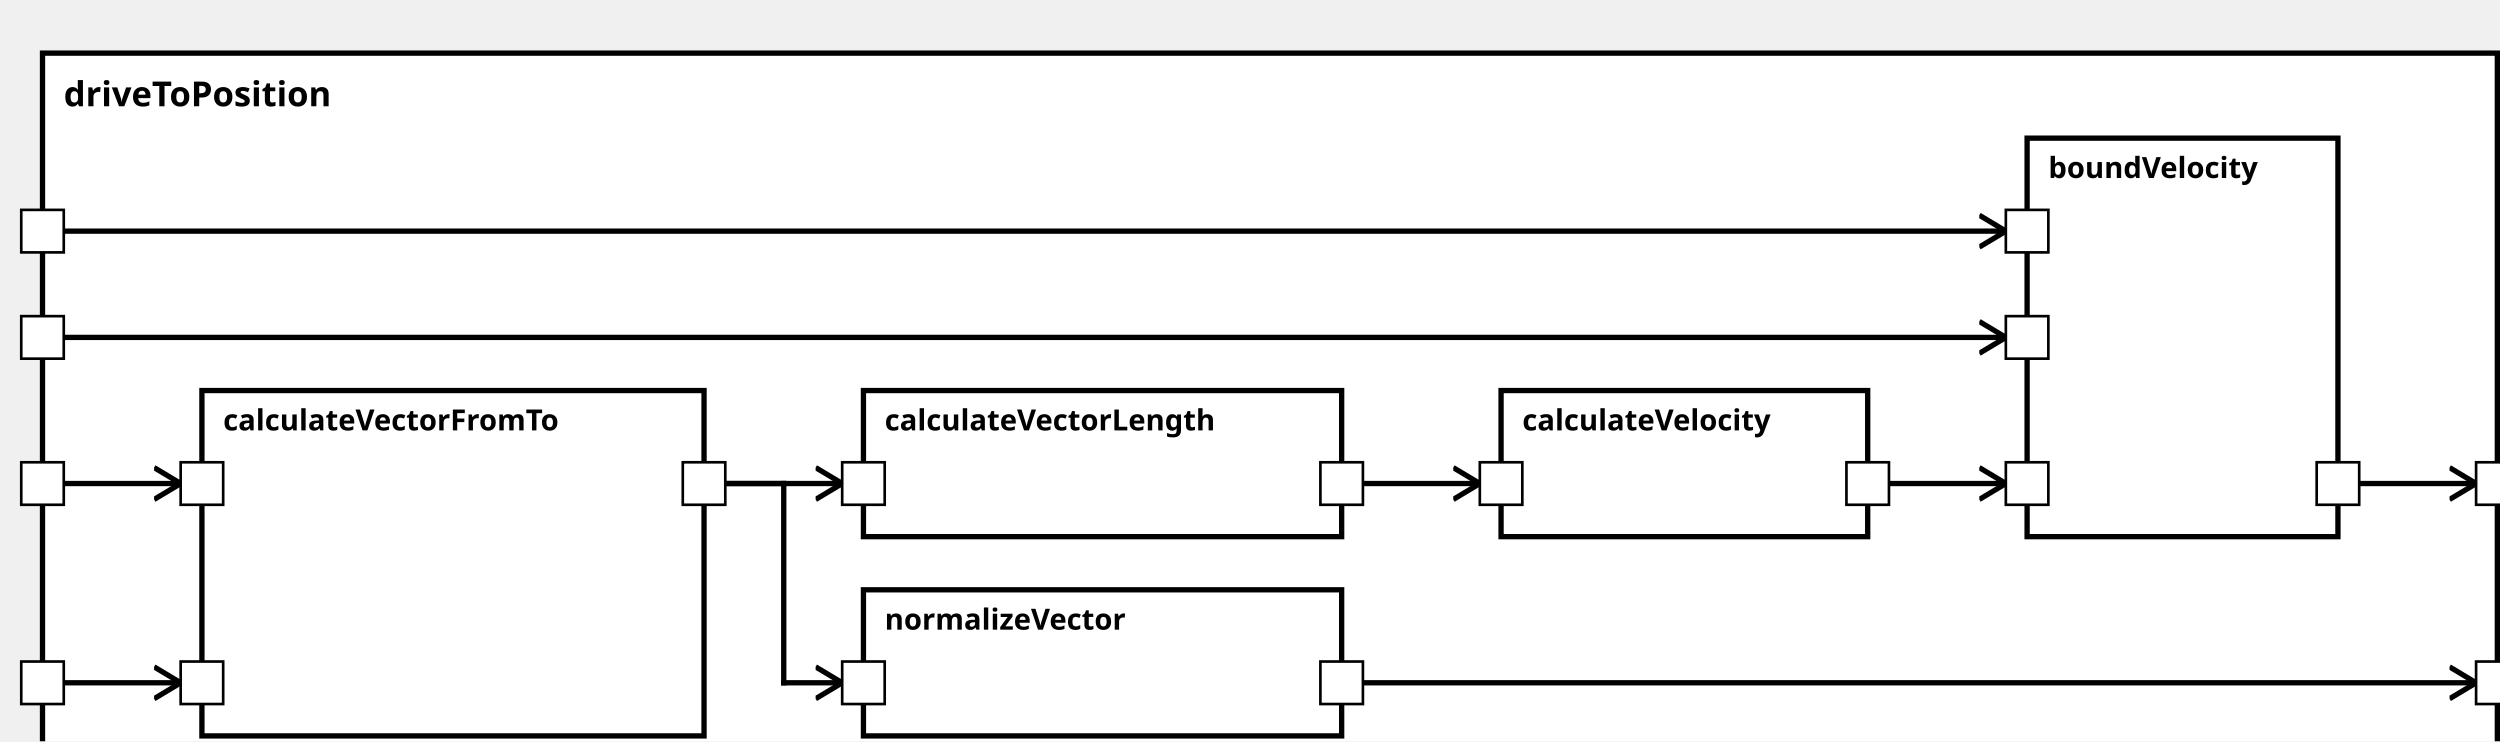
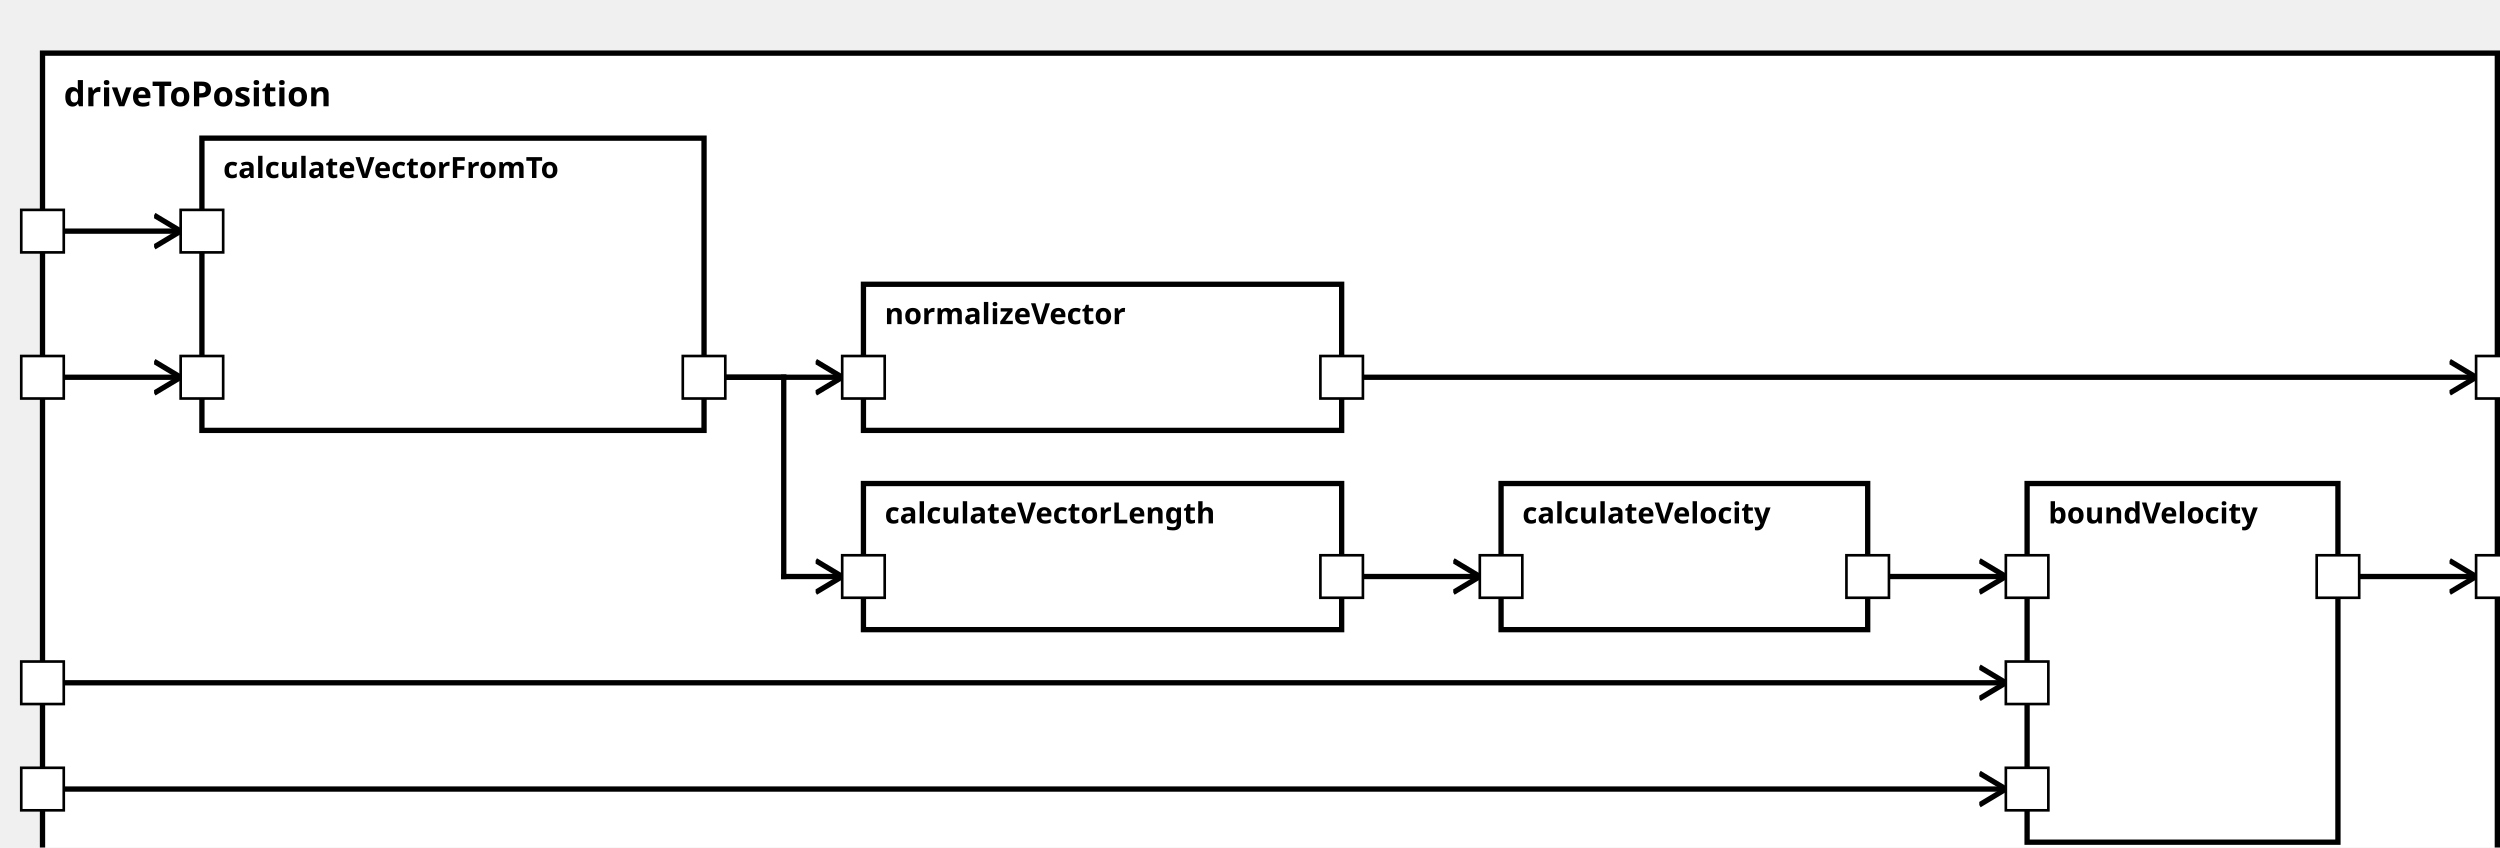
<svg xmlns="http://www.w3.org/2000/svg" xmlns:xlink="http://www.w3.org/1999/xlink" width="100%" height="100%" version="1.1">
  <svg version="1.1">
    <g transform="translate(16 20)">
-       <rect id="70" width="924" height="277" style="fill:white;stroke:black;stroke-width:2;fill-opacity:1.0;stroke-opacity:1.0" />
+       <rect id="68" width="924" height="317" style="fill:white;stroke:black;stroke-width:2;fill-opacity:1.0;stroke-opacity:1.0" />
      <text x="8" y="20" style="font-weight: bold" font-family="Verdana" font-size="13" fill="black">
            driveToPosition
    </text>
    </g>
  </svg>
-   <g transform="translate(76 147)">
-     <rect data-name="autopilot.behavior.driveToPosition.calculateVectorFromTo" id="72" width="189" height="130" style="fill:white;stroke:black;stroke-width:2;fill-opacity:1.0;stroke-opacity:1.0" />
+   <g transform="translate(76 52)">
+     <rect data-name="autopilot.behavior.driveToPosition.calculateVectorFromTo" id="70" width="189" height="110" style="fill:white;stroke:black;stroke-width:2;fill-opacity:1.0;stroke-opacity:1.0" />
    <text x="8" y="15" alignment-baseline="middle" style="font-weight: bold" font-family="Verdana" font-size="11" fill="black">
    calculateVectorFromTo
    </text>
  </g>
-   <g transform="translate(325 222)">
-     <rect data-name="autopilot.behavior.driveToPosition.normalizeVector" id="74" width="180" height="55" style="fill:white;stroke:black;stroke-width:2;fill-opacity:1.0;stroke-opacity:1.0" />
+   <g transform="translate(325 107)">
+     <rect data-name="autopilot.behavior.driveToPosition.normalizeVector" id="71" width="180" height="55" style="fill:white;stroke:black;stroke-width:2;fill-opacity:1.0;stroke-opacity:1.0" />
    <text x="8" y="15" alignment-baseline="middle" style="font-weight: bold" font-family="Verdana" font-size="11" fill="black">
    normalizeVector
    </text>
  </g>
-   <g transform="translate(325 147)">
-     <rect data-name="autopilot.behavior.driveToPosition.calculateVectorLength" id="73" width="180" height="55" style="fill:white;stroke:black;stroke-width:2;fill-opacity:1.0;stroke-opacity:1.0" />
+   <g transform="translate(325 182)">
+     <rect data-name="autopilot.behavior.driveToPosition.calculateVectorLength" id="72" width="180" height="55" style="fill:white;stroke:black;stroke-width:2;fill-opacity:1.0;stroke-opacity:1.0" />
    <text x="8" y="15" alignment-baseline="middle" style="font-weight: bold" font-family="Verdana" font-size="11" fill="black">
    calculateVectorLength
    </text>
  </g>
-   <g transform="translate(565 147)">
-     <rect data-name="autopilot.behavior.driveToPosition.calculateVelocity" id="75" width="138" height="55" style="fill:white;stroke:black;stroke-width:2;fill-opacity:1.0;stroke-opacity:1.0" />
+   <g transform="translate(565 182)">
+     <rect data-name="autopilot.behavior.driveToPosition.calculateVelocity" id="73" width="138" height="55" style="fill:white;stroke:black;stroke-width:2;fill-opacity:1.0;stroke-opacity:1.0" />
    <text x="8" y="15" alignment-baseline="middle" style="font-weight: bold" font-family="Verdana" font-size="11" fill="black">
    calculateVelocity
    </text>
  </g>
-   <g transform="translate(763 52)">
-     <rect data-name="autopilot.behavior.driveToPosition.boundVelocity" id="76" width="117" height="150" style="fill:white;stroke:black;stroke-width:2;fill-opacity:1.0;stroke-opacity:1.0" />
+   <g transform="translate(763 182)">
+     <rect data-name="autopilot.behavior.driveToPosition.boundVelocity" id="74" width="117" height="135" style="fill:white;stroke:black;stroke-width:2;fill-opacity:1.0;stroke-opacity:1.0" />
    <text x="8" y="15" alignment-baseline="middle" style="font-weight: bold" font-family="Verdana" font-size="11" fill="black">
    boundVelocity
    </text>
  </g>
  <defs>
    <marker id="0,0,0" markerWidth="13" markerHeight="13" refX="5" refY="5" orient="auto">
      <polyline points="0,2 5,5 0,8" style="fill:none; stroke:rgb(0,0,0);                     stroke-width:1" />
    </marker>
  </defs>
-   <line stroke-linecap="square" x1="505" y1="257" x2="932" y2="257" style="stroke:rgb(0, 0,0);             stroke-width:2;                 marker-end: url(#0,0,0)             " />
-   <line stroke-linecap="square" x1="880" y1="182" x2="932" y2="182" style="stroke:rgb(0, 0,0);             stroke-width:2;                 marker-end: url(#0,0,0)             " />
-   <line stroke-linecap="square" x1="16" y1="257" x2="68" y2="257" style="stroke:rgb(0, 0,0);             stroke-width:2;                 marker-end: url(#0,0,0)             " />
-   <line stroke-linecap="square" x1="16" y1="182" x2="68" y2="182" style="stroke:rgb(0, 0,0);             stroke-width:2;                 marker-end: url(#0,0,0)             " />
-   <line stroke-linecap="square" x1="265" y1="182" x2="295" y2="182" style="stroke:rgb(0, 0,0);             stroke-width:2; " />
-   <line stroke-linecap="square" x1="295" y1="182" x2="295" y2="257" style="stroke:rgb(0, 0,0);             stroke-width:2; " />
-   <line stroke-linecap="square" x1="295" y1="257" x2="317" y2="257" style="stroke:rgb(0, 0,0);             stroke-width:2;                 marker-end: url(#0,0,0)             " />
-   <line stroke-linecap="square" x1="265" y1="182" x2="317" y2="182" style="stroke:rgb(0, 0,0);             stroke-width:2;                 marker-end: url(#0,0,0)             " />
-   <line stroke-linecap="square" x1="505" y1="182" x2="557" y2="182" style="stroke:rgb(0, 0,0);             stroke-width:2;                 marker-end: url(#0,0,0)             " />
-   <line stroke-linecap="square" x1="16" y1="127" x2="755" y2="127" style="stroke:rgb(0, 0,0);             stroke-width:2;                 marker-end: url(#0,0,0)             " />
-   <line stroke-linecap="square" x1="16" y1="87" x2="755" y2="87" style="stroke:rgb(0, 0,0);             stroke-width:2;                 marker-end: url(#0,0,0)             " />
-   <line stroke-linecap="square" x1="703" y1="182" x2="755" y2="182" style="stroke:rgb(0, 0,0);             stroke-width:2;                 marker-end: url(#0,0,0)             " />
+   <line stroke-linecap="square" x1="505" y1="142" x2="932" y2="142" style="stroke:rgb(0, 0,0);             stroke-width:2;                 marker-end: url(#0,0,0)             " />
+   <line stroke-linecap="square" x1="880" y1="217" x2="932" y2="217" style="stroke:rgb(0, 0,0);             stroke-width:2;                 marker-end: url(#0,0,0)             " />
+   <line stroke-linecap="square" x1="16" y1="142" x2="68" y2="142" style="stroke:rgb(0, 0,0);             stroke-width:2;                 marker-end: url(#0,0,0)             " />
+   <line stroke-linecap="square" x1="16" y1="87" x2="68" y2="87" style="stroke:rgb(0, 0,0);             stroke-width:2;                 marker-end: url(#0,0,0)             " />
+   <line stroke-linecap="square" x1="265" y1="142" x2="317" y2="142" style="stroke:rgb(0, 0,0);             stroke-width:2;                 marker-end: url(#0,0,0)             " />
+   <line stroke-linecap="square" x1="265" y1="142" x2="295" y2="142" style="stroke:rgb(0, 0,0);             stroke-width:2; " />
+   <line stroke-linecap="square" x1="295" y1="142" x2="295" y2="217" style="stroke:rgb(0, 0,0);             stroke-width:2; " />
+   <line stroke-linecap="square" x1="295" y1="217" x2="317" y2="217" style="stroke:rgb(0, 0,0);             stroke-width:2;                 marker-end: url(#0,0,0)             " />
+   <line stroke-linecap="square" x1="505" y1="217" x2="557" y2="217" style="stroke:rgb(0, 0,0);             stroke-width:2;                 marker-end: url(#0,0,0)             " />
+   <line stroke-linecap="square" x1="16" y1="297" x2="755" y2="297" style="stroke:rgb(0, 0,0);             stroke-width:2;                 marker-end: url(#0,0,0)             " />
+   <line stroke-linecap="square" x1="16" y1="257" x2="755" y2="257" style="stroke:rgb(0, 0,0);             stroke-width:2;                 marker-end: url(#0,0,0)             " />
+   <line stroke-linecap="square" x1="703" y1="217" x2="755" y2="217" style="stroke:rgb(0, 0,0);             stroke-width:2;                 marker-end: url(#0,0,0)             " />
  <defs>
    <rect id="port" x="0" y="0" width="16" height="16" style="fill:white;stroke:rgb(0,0,0);stroke-width:1;fill-opacity:1.0;stroke-opacity:1.0" />
  </defs>
-   <use x="8" y="249" xlink:href="#port" />
-   <text text-anchor="end" alignment-baseline="middle" x="4" y="259" transform="rotate(0,4,259)" style="font-weight: regular" font-family="Verdana" font-size="9" fill="black">
- 
- </text>
-   <use x="8" y="174" xlink:href="#port" />
-   <text text-anchor="end" alignment-baseline="middle" x="4" y="184" transform="rotate(0,4,184)" style="font-weight: regular" font-family="Verdana" font-size="9" fill="black">
- 
- </text>
-   <use x="8" y="119" xlink:href="#port" />
-   <text text-anchor="end" alignment-baseline="middle" x="4" y="129" transform="rotate(0,4,129)" style="font-weight: regular" font-family="Verdana" font-size="9" fill="black">
+   <use x="8" y="134" xlink:href="#port" />
+   <text text-anchor="end" alignment-baseline="middle" x="4" y="144" transform="rotate(0,4,144)" style="font-weight: regular" font-family="Verdana" font-size="9" fill="black">

</text>
  <use x="8" y="79" xlink:href="#port" />
  <text text-anchor="end" alignment-baseline="middle" x="4" y="89" transform="rotate(0,4,89)" style="font-weight: regular" font-family="Verdana" font-size="9" fill="black">

</text>
-   <use x="932" y="249" xlink:href="#port" />
-   <text text-anchor="start" alignment-baseline="middle" x="952" y="259" transform="rotate(0,952,259)" style="font-weight: regular" font-family="Verdana" font-size="9" fill="black">
+   <use x="8" y="289" xlink:href="#port" />
+   <text text-anchor="end" alignment-baseline="middle" x="4" y="299" transform="rotate(0,4,299)" style="font-weight: regular" font-family="Verdana" font-size="9" fill="black">

</text>
-   <use x="932" y="174" xlink:href="#port" />
-   <text text-anchor="start" alignment-baseline="middle" x="952" y="184" transform="rotate(0,952,184)" style="font-weight: regular" font-family="Verdana" font-size="9" fill="black">
+   <use x="8" y="249" xlink:href="#port" />
+   <text text-anchor="end" alignment-baseline="middle" x="4" y="259" transform="rotate(0,4,259)" style="font-weight: regular" font-family="Verdana" font-size="9" fill="black">

</text>
-   <use x="68" y="249" xlink:href="#port" />
-   <text text-anchor="start" alignment-baseline="middle" x="87" y="259" transform="rotate(0,87,259)" style="font-weight: regular" font-family="Verdana" font-size="9" fill="black">
+   <use x="932" y="134" xlink:href="#port" />
+   <text text-anchor="start" alignment-baseline="middle" x="952" y="144" transform="rotate(0,952,144)" style="font-weight: regular" font-family="Verdana" font-size="9" fill="black">

</text>
-   <use x="68" y="174" xlink:href="#port" />
-   <text text-anchor="start" alignment-baseline="middle" x="87" y="184" transform="rotate(0,87,184)" style="font-weight: regular" font-family="Verdana" font-size="9" fill="black">
+   <use x="932" y="209" xlink:href="#port" />
+   <text text-anchor="start" alignment-baseline="middle" x="952" y="219" transform="rotate(0,952,219)" style="font-weight: regular" font-family="Verdana" font-size="9" fill="black">

</text>
-   <use x="257" y="174" xlink:href="#port" />
-   <text text-anchor="end" alignment-baseline="middle" x="254" y="184" transform="rotate(0,254,184)" style="font-weight: regular" font-family="Verdana" font-size="9" fill="black">
+   <use x="68" y="134" xlink:href="#port" />
+   <text text-anchor="start" alignment-baseline="middle" x="87" y="144" transform="rotate(0,87,144)" style="font-weight: regular" font-family="Verdana" font-size="9" fill="black">

</text>
-   <use x="317" y="249" xlink:href="#port" />
-   <text text-anchor="start" alignment-baseline="middle" x="336" y="259" transform="rotate(0,336,259)" style="font-weight: regular" font-family="Verdana" font-size="9" fill="black">
+   <use x="68" y="79" xlink:href="#port" />
+   <text text-anchor="start" alignment-baseline="middle" x="87" y="89" transform="rotate(0,87,89)" style="font-weight: regular" font-family="Verdana" font-size="9" fill="black">

</text>
-   <use x="497" y="249" xlink:href="#port" />
-   <text text-anchor="end" alignment-baseline="middle" x="494" y="259" transform="rotate(0,494,259)" style="font-weight: regular" font-family="Verdana" font-size="9" fill="black">
+   <use x="257" y="134" xlink:href="#port" />
+   <text text-anchor="end" alignment-baseline="middle" x="254" y="144" transform="rotate(0,254,144)" style="font-weight: regular" font-family="Verdana" font-size="9" fill="black">

</text>
-   <use x="317" y="174" xlink:href="#port" />
-   <text text-anchor="start" alignment-baseline="middle" x="336" y="184" transform="rotate(0,336,184)" style="font-weight: regular" font-family="Verdana" font-size="9" fill="black">
+   <use x="317" y="134" xlink:href="#port" />
+   <text text-anchor="start" alignment-baseline="middle" x="336" y="144" transform="rotate(0,336,144)" style="font-weight: regular" font-family="Verdana" font-size="9" fill="black">

</text>
-   <use x="497" y="174" xlink:href="#port" />
-   <text text-anchor="end" alignment-baseline="middle" x="494" y="184" transform="rotate(0,494,184)" style="font-weight: regular" font-family="Verdana" font-size="9" fill="black">
+   <use x="497" y="134" xlink:href="#port" />
+   <text text-anchor="end" alignment-baseline="middle" x="494" y="144" transform="rotate(0,494,144)" style="font-weight: regular" font-family="Verdana" font-size="9" fill="black">

</text>
-   <use x="557" y="174" xlink:href="#port" />
-   <text text-anchor="start" alignment-baseline="middle" x="576" y="184" transform="rotate(0,576,184)" style="font-weight: regular" font-family="Verdana" font-size="9" fill="black">
+   <use x="317" y="209" xlink:href="#port" />
+   <text text-anchor="start" alignment-baseline="middle" x="336" y="219" transform="rotate(0,336,219)" style="font-weight: regular" font-family="Verdana" font-size="9" fill="black">

</text>
-   <use x="695" y="174" xlink:href="#port" />
-   <text text-anchor="end" alignment-baseline="middle" x="692" y="184" transform="rotate(0,692,184)" style="font-weight: regular" font-family="Verdana" font-size="9" fill="black">
+   <use x="497" y="209" xlink:href="#port" />
+   <text text-anchor="end" alignment-baseline="middle" x="494" y="219" transform="rotate(0,494,219)" style="font-weight: regular" font-family="Verdana" font-size="9" fill="black">

</text>
-   <use x="755" y="119" xlink:href="#port" />
-   <text text-anchor="start" alignment-baseline="middle" x="774" y="129" transform="rotate(0,774,129)" style="font-weight: regular" font-family="Verdana" font-size="9" fill="black">
+   <use x="557" y="209" xlink:href="#port" />
+   <text text-anchor="start" alignment-baseline="middle" x="576" y="219" transform="rotate(0,576,219)" style="font-weight: regular" font-family="Verdana" font-size="9" fill="black">

</text>
-   <use x="755" y="79" xlink:href="#port" />
-   <text text-anchor="start" alignment-baseline="middle" x="774" y="89" transform="rotate(0,774,89)" style="font-weight: regular" font-family="Verdana" font-size="9" fill="black">
+   <use x="695" y="209" xlink:href="#port" />
+   <text text-anchor="end" alignment-baseline="middle" x="692" y="219" transform="rotate(0,692,219)" style="font-weight: regular" font-family="Verdana" font-size="9" fill="black">

</text>
-   <use x="755" y="174" xlink:href="#port" />
-   <text text-anchor="start" alignment-baseline="middle" x="774" y="184" transform="rotate(0,774,184)" style="font-weight: regular" font-family="Verdana" font-size="9" fill="black">
+   <use x="755" y="289" xlink:href="#port" />
+   <text text-anchor="start" alignment-baseline="middle" x="774" y="299" transform="rotate(0,774,299)" style="font-weight: regular" font-family="Verdana" font-size="9" fill="black">

</text>
-   <use x="872" y="174" xlink:href="#port" />
-   <text text-anchor="end" alignment-baseline="middle" x="869" y="184" transform="rotate(0,869,184)" style="font-weight: regular" font-family="Verdana" font-size="9" fill="black">
+   <use x="755" y="249" xlink:href="#port" />
+   <text text-anchor="start" alignment-baseline="middle" x="774" y="259" transform="rotate(0,774,259)" style="font-weight: regular" font-family="Verdana" font-size="9" fill="black">
+ 
+ </text>
+   <use x="755" y="209" xlink:href="#port" />
+   <text text-anchor="start" alignment-baseline="middle" x="774" y="219" transform="rotate(0,774,219)" style="font-weight: regular" font-family="Verdana" font-size="9" fill="black">
+ 
+ </text>
+   <use x="872" y="209" xlink:href="#port" />
+   <text text-anchor="end" alignment-baseline="middle" x="869" y="219" transform="rotate(0,869,219)" style="font-weight: regular" font-family="Verdana" font-size="9" fill="black">

</text>
</svg>
